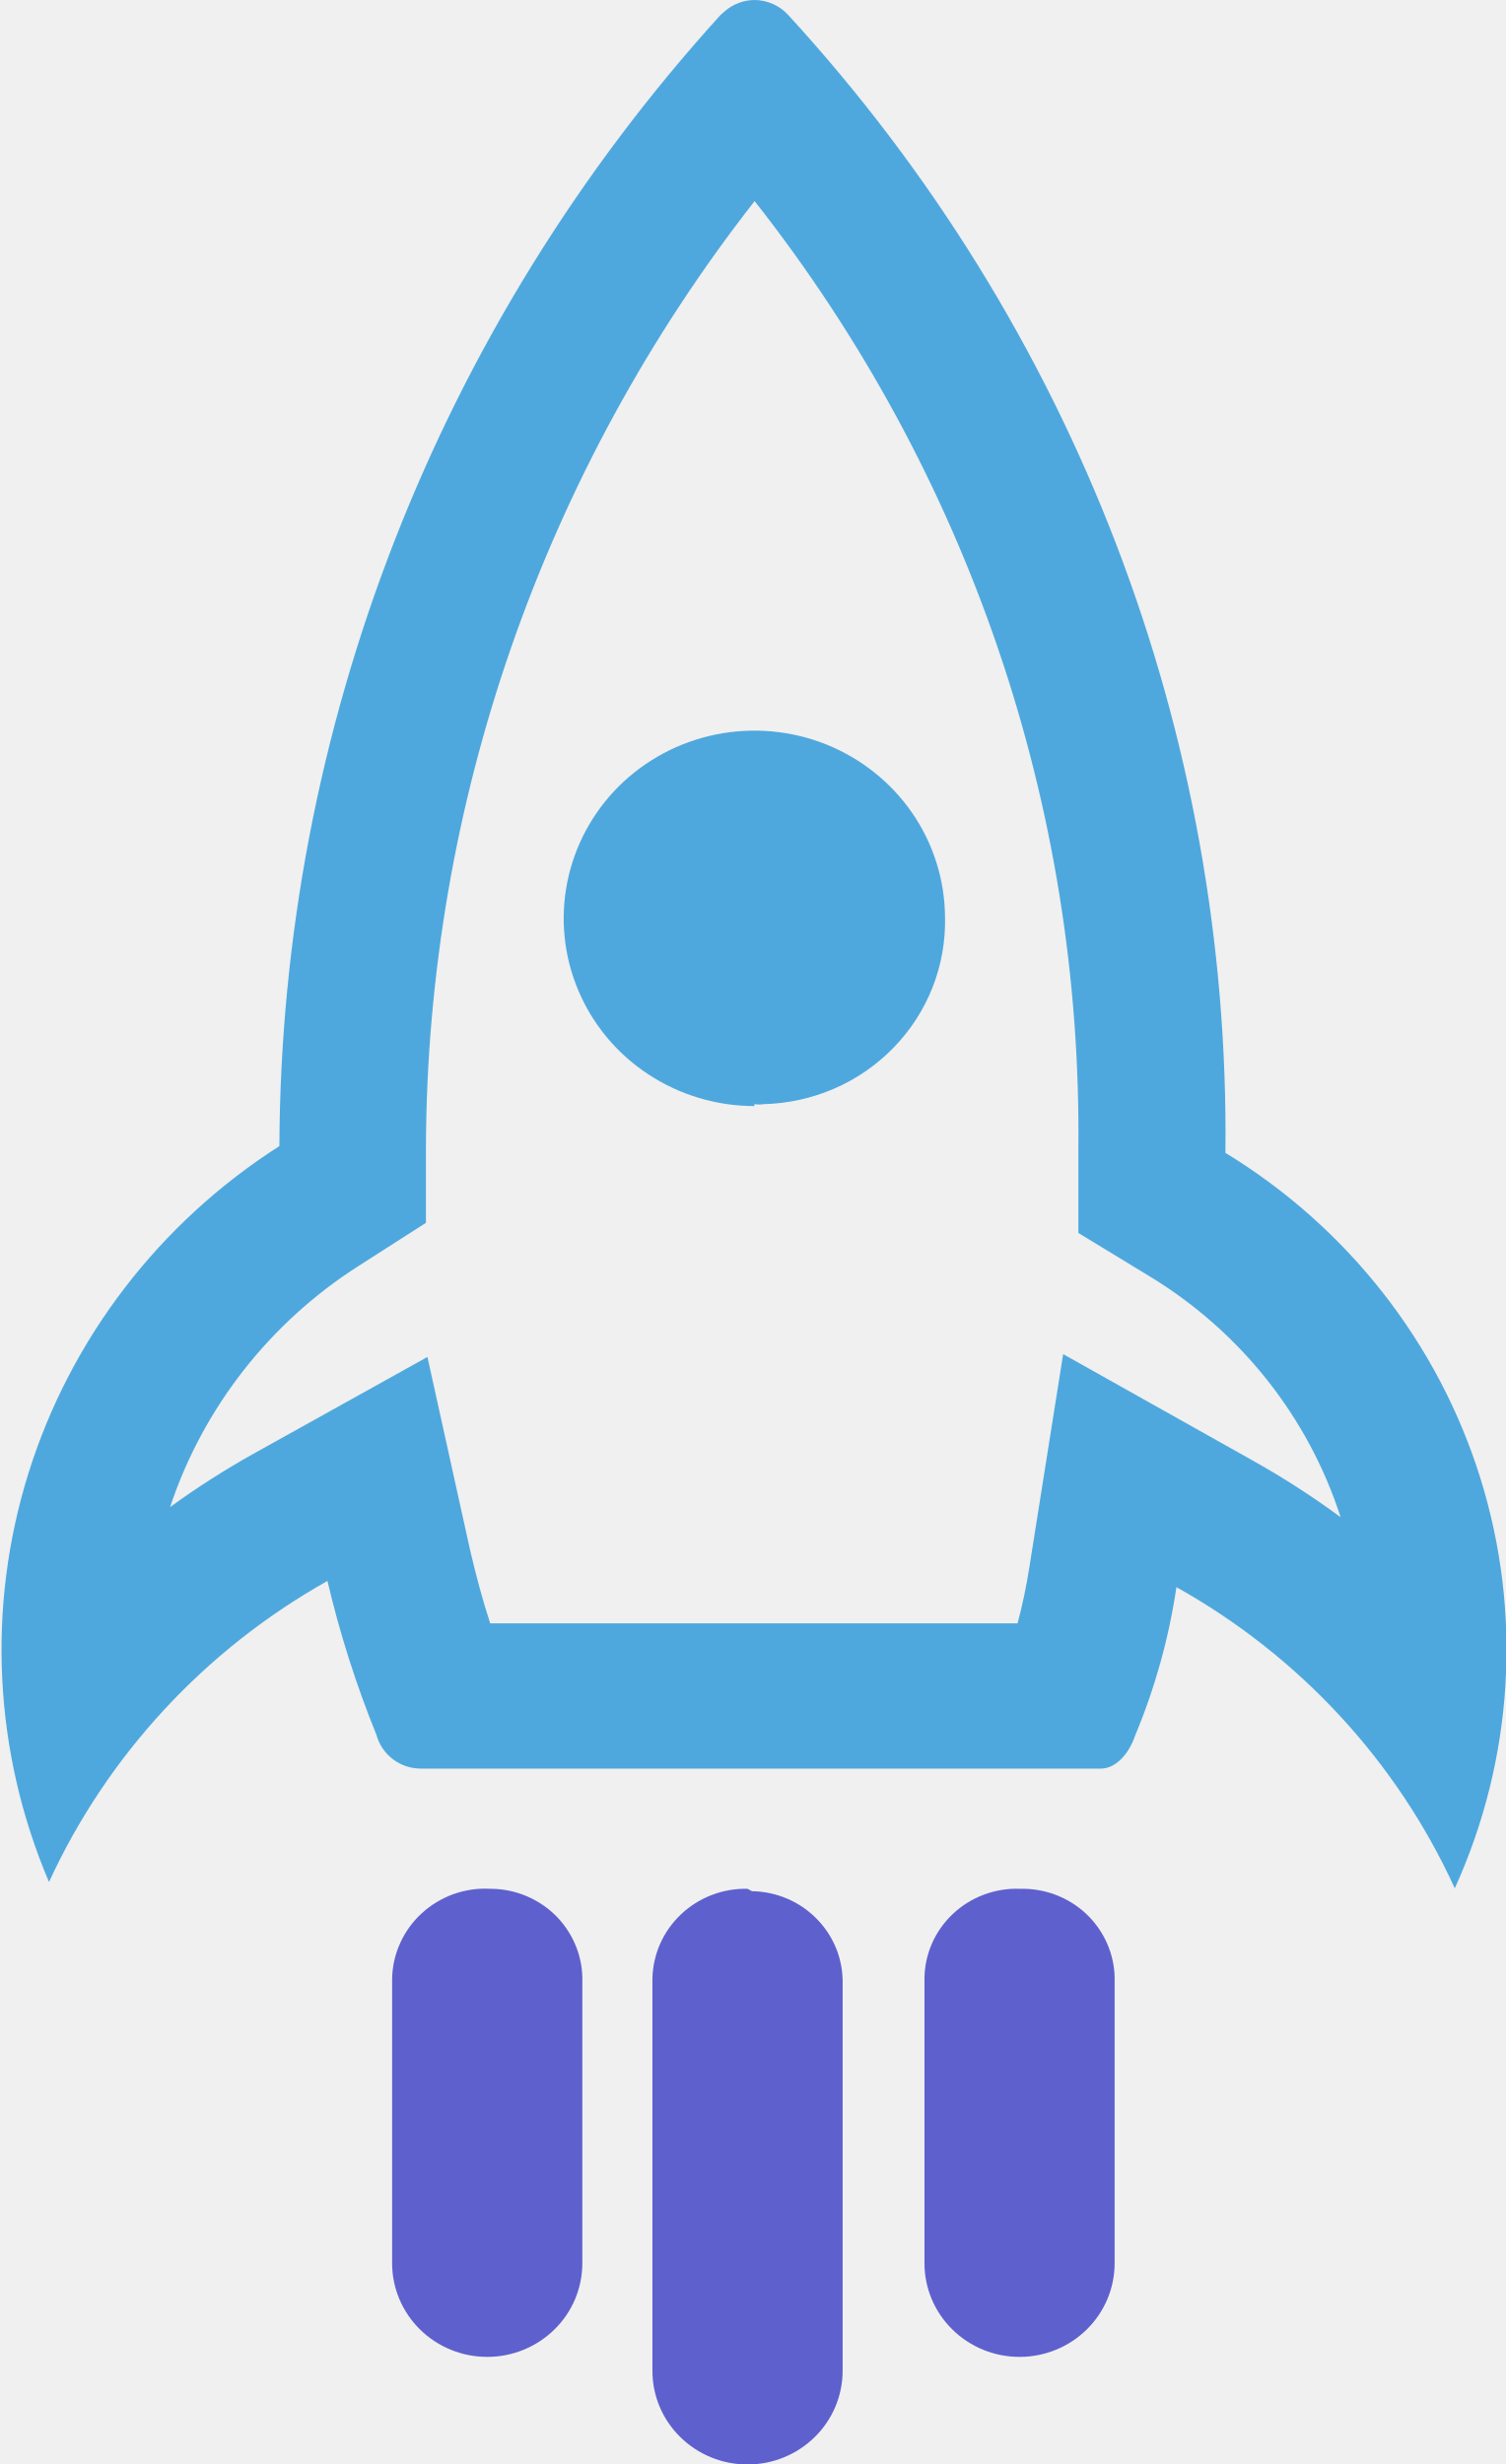
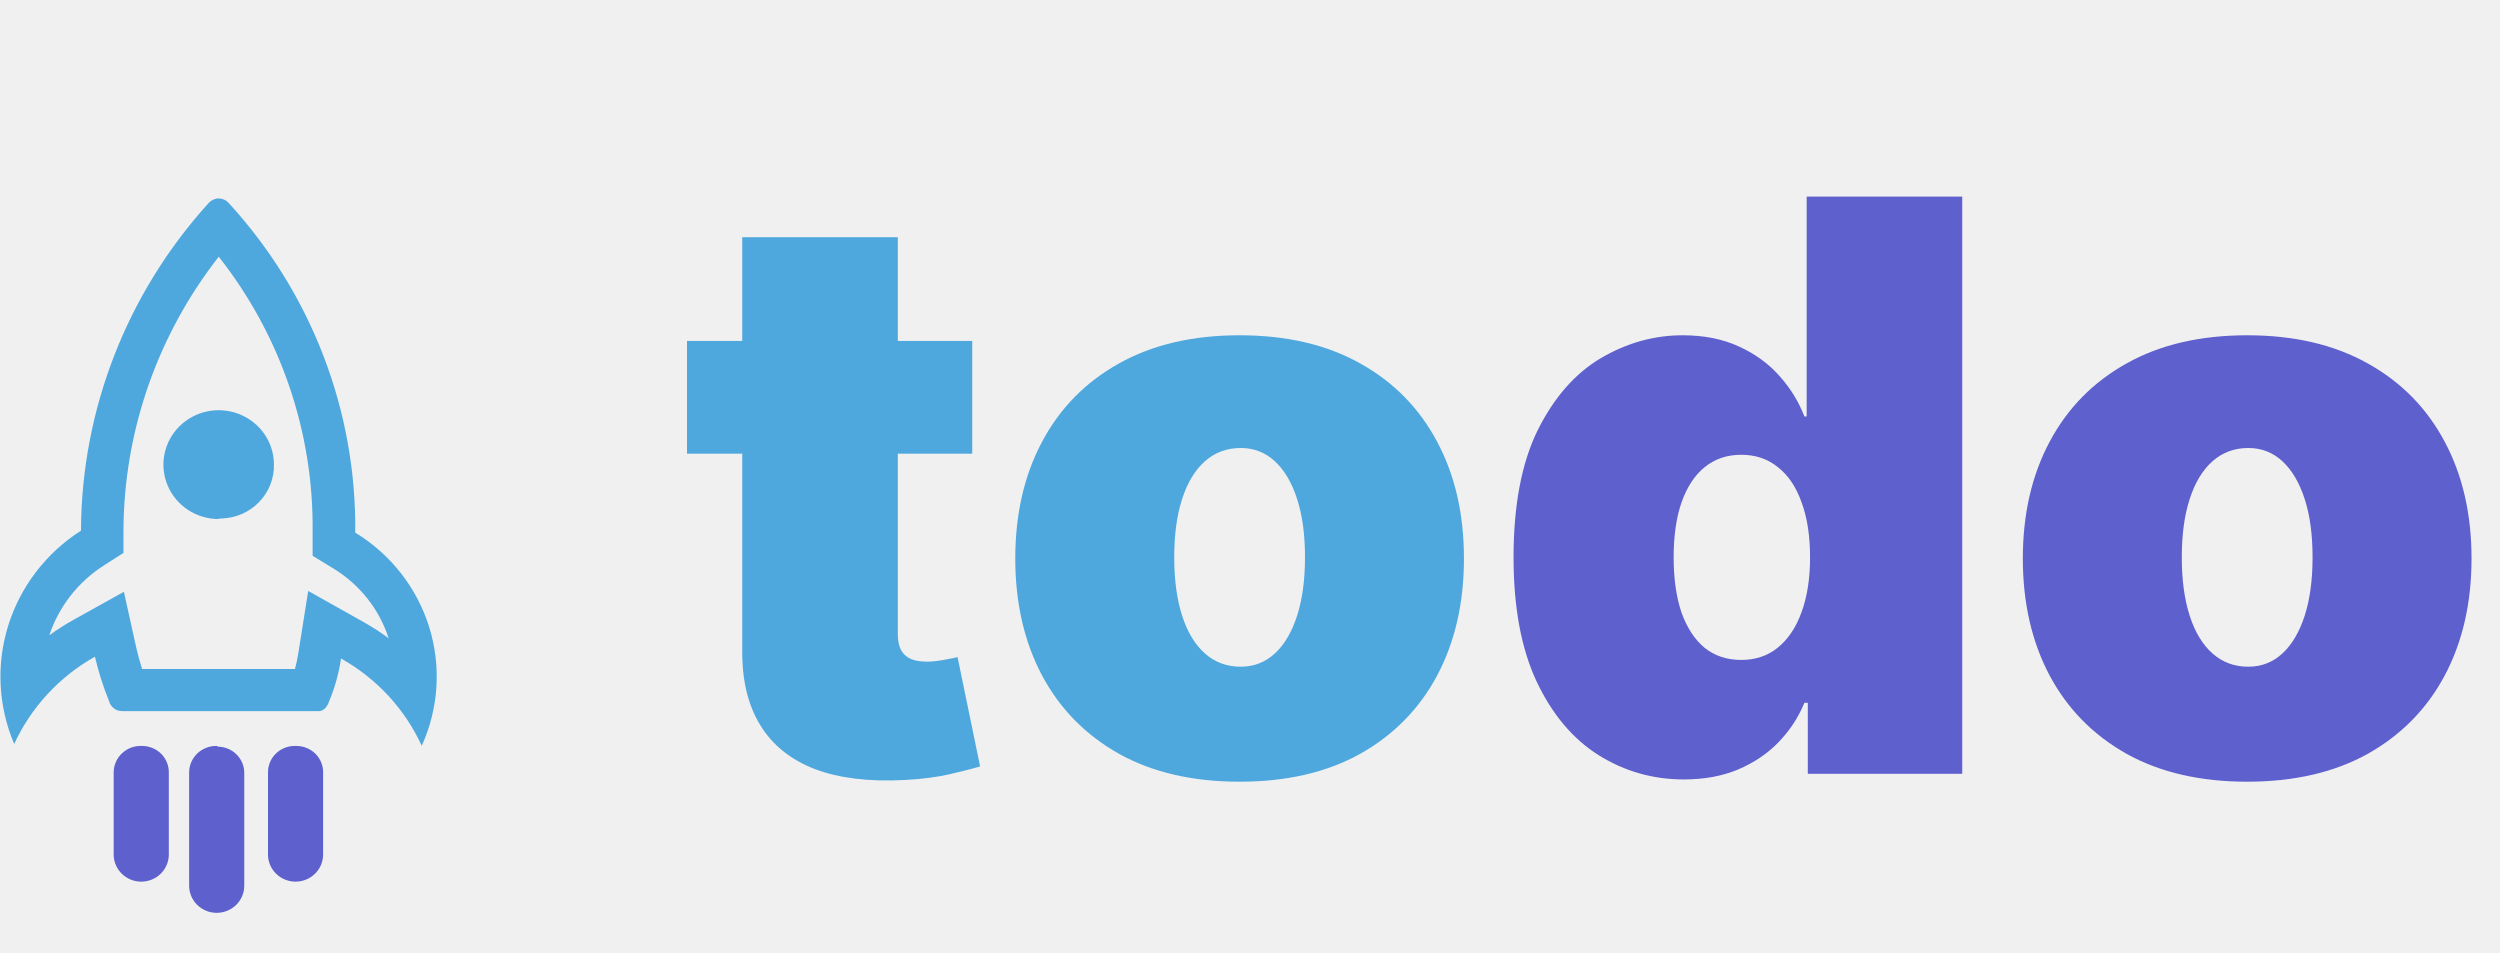
- <svg xmlns="http://www.w3.org/2000/svg" width="22" height="36" viewBox="0 0 22 36" fill="none">
-   <path d="M11.021 2.933C14.147 6.901 15.816 11.794 15.755 16.816V18.014L16.787 18.642C18.119 19.448 19.113 20.699 19.587 22.167C19.171 21.86 18.735 21.58 18.283 21.328L15.533 19.784L15.039 22.9C14.996 23.175 14.939 23.448 14.867 23.718H7.162C7.047 23.366 6.954 23.013 6.868 22.646L6.245 19.826L3.71 21.236C3.286 21.473 2.877 21.734 2.485 22.019C2.968 20.568 3.941 19.324 5.242 18.494L6.223 17.866V16.752C6.241 11.751 7.93 6.895 11.029 2.933H11.021ZM11.029 0C10.868 0 10.713 0.058 10.592 0.162L10.527 0.219C6.398 4.766 4.105 10.645 4.082 16.745C2.33 17.864 1.033 19.554 0.417 21.52C-0.198 23.485 -0.092 25.601 0.716 27.497C1.568 25.645 2.991 24.106 4.784 23.098C4.964 23.864 5.203 24.616 5.5 25.347C5.538 25.487 5.621 25.611 5.738 25.701C5.854 25.79 5.997 25.839 6.145 25.84H16.085C16.285 25.84 16.486 25.65 16.586 25.354C16.876 24.659 17.078 23.932 17.188 23.189C18.984 24.193 20.408 25.734 21.255 27.589C22.112 25.702 22.245 23.573 21.629 21.597C21.012 19.621 19.689 17.932 17.904 16.844C17.974 10.708 15.694 4.772 11.516 0.219C11.454 0.15 11.377 0.095 11.292 0.058C11.207 0.02 11.115 0 11.021 0L11.029 0Z" fill="#4EA8DE" />
-   <path d="M11.022 16.16C10.472 16.16 9.934 15.999 9.476 15.699C9.018 15.399 8.661 14.972 8.45 14.472C8.238 13.972 8.182 13.421 8.288 12.89C8.394 12.358 8.657 11.87 9.044 11.485C9.432 11.101 9.926 10.838 10.465 10.73C11.004 10.622 11.563 10.673 12.073 10.877C12.582 11.082 13.019 11.43 13.328 11.878C13.636 12.326 13.803 12.854 13.807 13.396V13.396C13.816 13.747 13.754 14.096 13.626 14.424C13.497 14.751 13.304 15.05 13.058 15.304C12.812 15.558 12.518 15.762 12.191 15.904C11.865 16.046 11.514 16.123 11.158 16.132C11.113 16.139 11.067 16.139 11.022 16.132V16.16Z" fill="#4EA8DE" />
-   <path d="M14.896 27.596C14.717 27.59 14.538 27.62 14.371 27.683C14.203 27.746 14.05 27.842 13.921 27.964C13.792 28.086 13.688 28.232 13.617 28.394C13.546 28.556 13.508 28.731 13.507 28.907V33.067C13.507 33.43 13.653 33.778 13.914 34.034C14.174 34.291 14.527 34.435 14.896 34.435C15.264 34.435 15.618 34.291 15.878 34.034C16.139 33.778 16.285 33.43 16.285 33.067V28.964C16.291 28.788 16.261 28.613 16.197 28.448C16.134 28.284 16.037 28.134 15.914 28.006C15.791 27.879 15.643 27.777 15.479 27.707C15.315 27.636 15.139 27.599 14.96 27.596H14.896Z" fill="#5E60CE" />
-   <path d="M7.162 27.596C6.979 27.586 6.797 27.613 6.625 27.674C6.454 27.736 6.297 27.83 6.163 27.953C6.029 28.075 5.922 28.223 5.848 28.387C5.773 28.55 5.733 28.727 5.729 28.907V33.067C5.729 33.43 5.876 33.778 6.136 34.034C6.397 34.291 6.75 34.435 7.119 34.435C7.487 34.435 7.84 34.291 8.101 34.034C8.362 33.778 8.508 33.43 8.508 33.067V28.964C8.514 28.788 8.484 28.613 8.42 28.448C8.356 28.284 8.26 28.134 8.137 28.006C8.013 27.879 7.865 27.777 7.702 27.707C7.538 27.636 7.362 27.599 7.183 27.596H7.162Z" fill="#5E60CE" />
-   <path d="M10.921 27.596C10.743 27.592 10.565 27.623 10.398 27.687C10.232 27.751 10.08 27.846 9.951 27.968C9.822 28.09 9.718 28.235 9.646 28.397C9.575 28.558 9.536 28.731 9.532 28.907V34.639C9.532 35.002 9.678 35.35 9.939 35.606C10.2 35.863 10.553 36.007 10.921 36.007C11.29 36.007 11.643 35.863 11.904 35.606C12.164 35.35 12.311 35.002 12.311 34.639V28.999C12.316 28.823 12.287 28.648 12.223 28.483C12.159 28.319 12.063 28.169 11.939 28.042C11.816 27.914 11.668 27.812 11.505 27.742C11.341 27.671 11.164 27.634 10.986 27.631L10.921 27.596Z" fill="#5E60CE" />
+ <svg xmlns="http://www.w3.org/2000/svg" width="126" height="48" viewBox="0 0 126 48" fill="none">
+   <path d="M49 17.182V22.864H34.625V17.182H49ZM37.409 11.954H45.25V31.983C45.25 32.286 45.302 32.542 45.406 32.75C45.51 32.949 45.671 33.1 45.889 33.205C46.107 33.299 46.386 33.347 46.727 33.347C46.964 33.347 47.239 33.318 47.551 33.261C47.873 33.205 48.11 33.157 48.261 33.119L49.398 38.631C49.047 38.735 48.545 38.863 47.892 39.014C47.248 39.166 46.481 39.265 45.591 39.312C43.792 39.407 42.281 39.222 41.06 38.758C39.838 38.285 38.919 37.542 38.304 36.528C37.688 35.515 37.39 34.246 37.409 32.722V11.954ZM62.477 39.398C60.109 39.398 58.083 38.929 56.397 37.992C54.711 37.044 53.419 35.728 52.519 34.043C51.62 32.347 51.17 30.383 51.17 28.148C51.17 25.913 51.62 23.953 52.519 22.267C53.419 20.572 54.711 19.256 56.397 18.318C58.083 17.371 60.109 16.898 62.477 16.898C64.844 16.898 66.871 17.371 68.556 18.318C70.242 19.256 71.534 20.572 72.434 22.267C73.334 23.953 73.783 25.913 73.783 28.148C73.783 30.383 73.334 32.347 72.434 34.043C71.534 35.728 70.242 37.044 68.556 37.992C66.871 38.929 64.844 39.398 62.477 39.398ZM62.533 33.602C63.196 33.602 63.769 33.38 64.252 32.935C64.735 32.49 65.109 31.855 65.374 31.031C65.639 30.207 65.772 29.227 65.772 28.091C65.772 26.945 65.639 25.965 65.374 25.151C65.109 24.327 64.735 23.692 64.252 23.247C63.769 22.802 63.196 22.579 62.533 22.579C61.833 22.579 61.231 22.802 60.729 23.247C60.227 23.692 59.844 24.327 59.579 25.151C59.314 25.965 59.181 26.945 59.181 28.091C59.181 29.227 59.314 30.207 59.579 31.031C59.844 31.855 60.227 32.49 60.729 32.935C61.231 33.38 61.833 33.602 62.533 33.602Z" fill="#4EA8DE" />
+   <path d="M84.863 39.284C83.31 39.284 81.88 38.877 80.573 38.062C79.276 37.248 78.234 36.012 77.448 34.355C76.672 32.698 76.283 30.61 76.283 28.091C76.283 25.458 76.691 23.318 77.505 21.671C78.329 20.023 79.389 18.815 80.687 18.048C81.994 17.281 83.367 16.898 84.806 16.898C85.886 16.898 86.833 17.087 87.647 17.466C88.461 17.835 89.143 18.332 89.692 18.957C90.242 19.573 90.658 20.25 90.942 20.989H91.056V9.909H98.897V39H91.113V35.42H90.942C90.639 36.159 90.204 36.822 89.636 37.409C89.077 37.987 88.395 38.446 87.59 38.787C86.795 39.118 85.886 39.284 84.863 39.284ZM87.761 33.261C88.48 33.261 89.096 33.053 89.607 32.636C90.128 32.21 90.526 31.614 90.8 30.847C91.085 30.07 91.227 29.151 91.227 28.091C91.227 27.011 91.085 26.088 90.8 25.321C90.526 24.544 90.128 23.953 89.607 23.546C89.096 23.129 88.48 22.921 87.761 22.921C87.041 22.921 86.425 23.129 85.914 23.546C85.412 23.953 85.024 24.544 84.749 25.321C84.484 26.088 84.352 27.011 84.352 28.091C84.352 29.171 84.484 30.099 84.749 30.875C85.024 31.642 85.412 32.234 85.914 32.651C86.425 33.058 87.041 33.261 87.761 33.261ZM113.258 39.398C110.89 39.398 108.864 38.929 107.178 37.992C105.493 37.044 104.2 35.728 103.3 34.043C102.401 32.347 101.951 30.383 101.951 28.148C101.951 25.913 102.401 23.953 103.3 22.267C104.2 20.572 105.493 19.256 107.178 18.318C108.864 17.371 110.89 16.898 113.258 16.898C115.625 16.898 117.652 17.371 119.337 18.318C121.023 19.256 122.316 20.572 123.215 22.267C124.115 23.953 124.565 25.913 124.565 28.148C124.565 30.383 124.115 32.347 123.215 34.043C122.316 35.728 121.023 37.044 119.337 37.992C117.652 38.929 115.625 39.398 113.258 39.398ZM113.315 33.602C113.978 33.602 114.55 33.38 115.033 32.935C115.516 32.49 115.89 31.855 116.156 31.031C116.421 30.207 116.553 29.227 116.553 28.091C116.553 26.945 116.421 25.965 116.156 25.151C115.89 24.327 115.516 23.692 115.033 23.247C114.55 22.802 113.978 22.579 113.315 22.579C112.614 22.579 112.013 22.802 111.511 23.247C111.009 23.692 110.625 24.327 110.36 25.151C110.095 25.965 109.962 26.945 109.962 28.091C109.962 29.227 110.095 30.207 110.36 31.031C110.625 31.855 111.009 32.49 111.511 32.935C112.013 33.38 112.614 33.602 113.315 33.602Z" fill="#5E60CE" />
+   <g clip-path="url(#clip0_43_109)">
+     <path d="M11.021 12.933C14.147 16.901 15.816 21.794 15.755 26.816V28.014L16.787 28.642C18.119 29.448 19.113 30.699 19.587 32.167C19.171 31.86 18.735 31.58 18.283 31.328L15.533 29.784L15.039 32.9C14.996 33.175 14.939 33.449 14.867 33.718H7.162C7.047 33.365 6.954 33.013 6.868 32.646L6.245 29.826L3.71 31.236C3.286 31.473 2.877 31.734 2.485 32.019C2.968 30.568 3.941 29.324 5.242 28.494L6.223 27.866V26.752C6.241 21.751 7.93 16.895 11.029 12.933H11.021ZM11.029 10C10.868 10 10.713 10.058 10.592 10.162L10.527 10.219C6.398 14.766 4.105 20.645 4.082 26.745C2.33 27.864 1.033 29.554 0.417 31.52C-0.198 33.485 -0.092 35.601 0.716 37.497C1.568 35.645 2.991 34.106 4.784 33.097C4.964 33.864 5.203 34.616 5.5 35.347C5.538 35.487 5.621 35.611 5.738 35.701C5.854 35.79 5.997 35.839 6.145 35.84H16.085C16.285 35.84 16.486 35.65 16.586 35.354C16.876 34.659 17.078 33.932 17.188 33.189C18.984 34.193 20.408 35.734 21.255 37.589C22.112 35.702 22.245 33.573 21.629 31.597C21.012 29.621 19.689 27.932 17.904 26.844C17.974 20.708 15.694 14.772 11.516 10.219C11.454 10.15 11.377 10.095 11.292 10.058C11.207 10.02 11.115 10 11.021 10H11.029Z" fill="#4EA8DE" />
+     <path d="M11.022 26.16C10.472 26.16 9.934 26 9.476 25.699C9.018 25.399 8.661 24.971 8.45 24.472C8.238 23.972 8.182 23.421 8.288 22.89C8.394 22.358 8.657 21.87 9.044 21.485C9.432 21.101 9.926 20.838 10.465 20.73C11.004 20.622 11.563 20.673 12.073 20.877C12.582 21.082 13.019 21.43 13.328 21.878C13.636 22.326 13.803 22.855 13.807 23.396C13.816 23.747 13.754 24.096 13.626 24.424C13.497 24.751 13.304 25.05 13.058 25.304C12.812 25.558 12.518 25.762 12.191 25.904C11.865 26.046 11.514 26.123 11.158 26.132C11.113 26.139 11.067 26.139 11.022 26.132V26.16Z" fill="#4EA8DE" />
+     <path d="M14.896 37.596C14.717 37.59 14.538 37.62 14.371 37.683C14.203 37.746 14.05 37.842 13.921 37.964C13.792 38.086 13.688 38.232 13.617 38.394C13.546 38.556 13.508 38.731 13.507 38.907V43.067C13.507 43.43 13.653 43.778 13.914 44.034C14.174 44.291 14.527 44.435 14.896 44.435C15.264 44.435 15.618 44.291 15.878 44.034C16.139 43.778 16.285 43.43 16.285 43.067V38.964C16.291 38.788 16.261 38.613 16.197 38.448C16.134 38.284 16.037 38.134 15.914 38.006C15.791 37.879 15.643 37.777 15.479 37.707C15.315 37.636 15.139 37.599 14.96 37.596H14.896Z" fill="#5E60CE" />
+     <path d="M7.162 37.596C6.979 37.586 6.797 37.613 6.625 37.674C6.454 37.736 6.297 37.83 6.163 37.953C6.029 38.075 5.922 38.222 5.848 38.386C5.773 38.55 5.733 38.727 5.729 38.907V43.067C5.729 43.43 5.876 43.778 6.136 44.034C6.397 44.291 6.75 44.435 7.119 44.435C7.487 44.435 7.84 44.291 8.101 44.034C8.362 43.778 8.508 43.43 8.508 43.067V38.964C8.514 38.788 8.484 38.613 8.42 38.448C8.356 38.284 8.26 38.134 8.137 38.006C8.013 37.879 7.865 37.777 7.702 37.707C7.538 37.636 7.362 37.599 7.183 37.596H7.162Z" fill="#5E60CE" />
+     <path d="M10.921 37.596C10.743 37.592 10.565 37.623 10.398 37.687C10.232 37.751 10.08 37.846 9.951 37.968C9.822 38.09 9.718 38.236 9.646 38.397C9.575 38.558 9.536 38.731 9.532 38.907V44.639C9.532 45.002 9.678 45.35 9.939 45.606C10.2 45.863 10.553 46.007 10.921 46.007C11.29 46.007 11.643 45.863 11.904 45.606C12.164 45.35 12.311 45.002 12.311 44.639V38.999C12.316 38.823 12.287 38.648 12.223 38.483C12.159 38.319 12.063 38.169 11.939 38.042C11.816 37.914 11.668 37.812 11.505 37.742C11.341 37.671 11.164 37.634 10.986 37.631L10.921 37.596Z" fill="#5E60CE" />
+   </g>
+   <defs>
+     <clipPath id="clip0_43_109">
+       <rect width="22" height="36" fill="white" transform="translate(0 10)" />
+     </clipPath>
+   </defs>
</svg>
